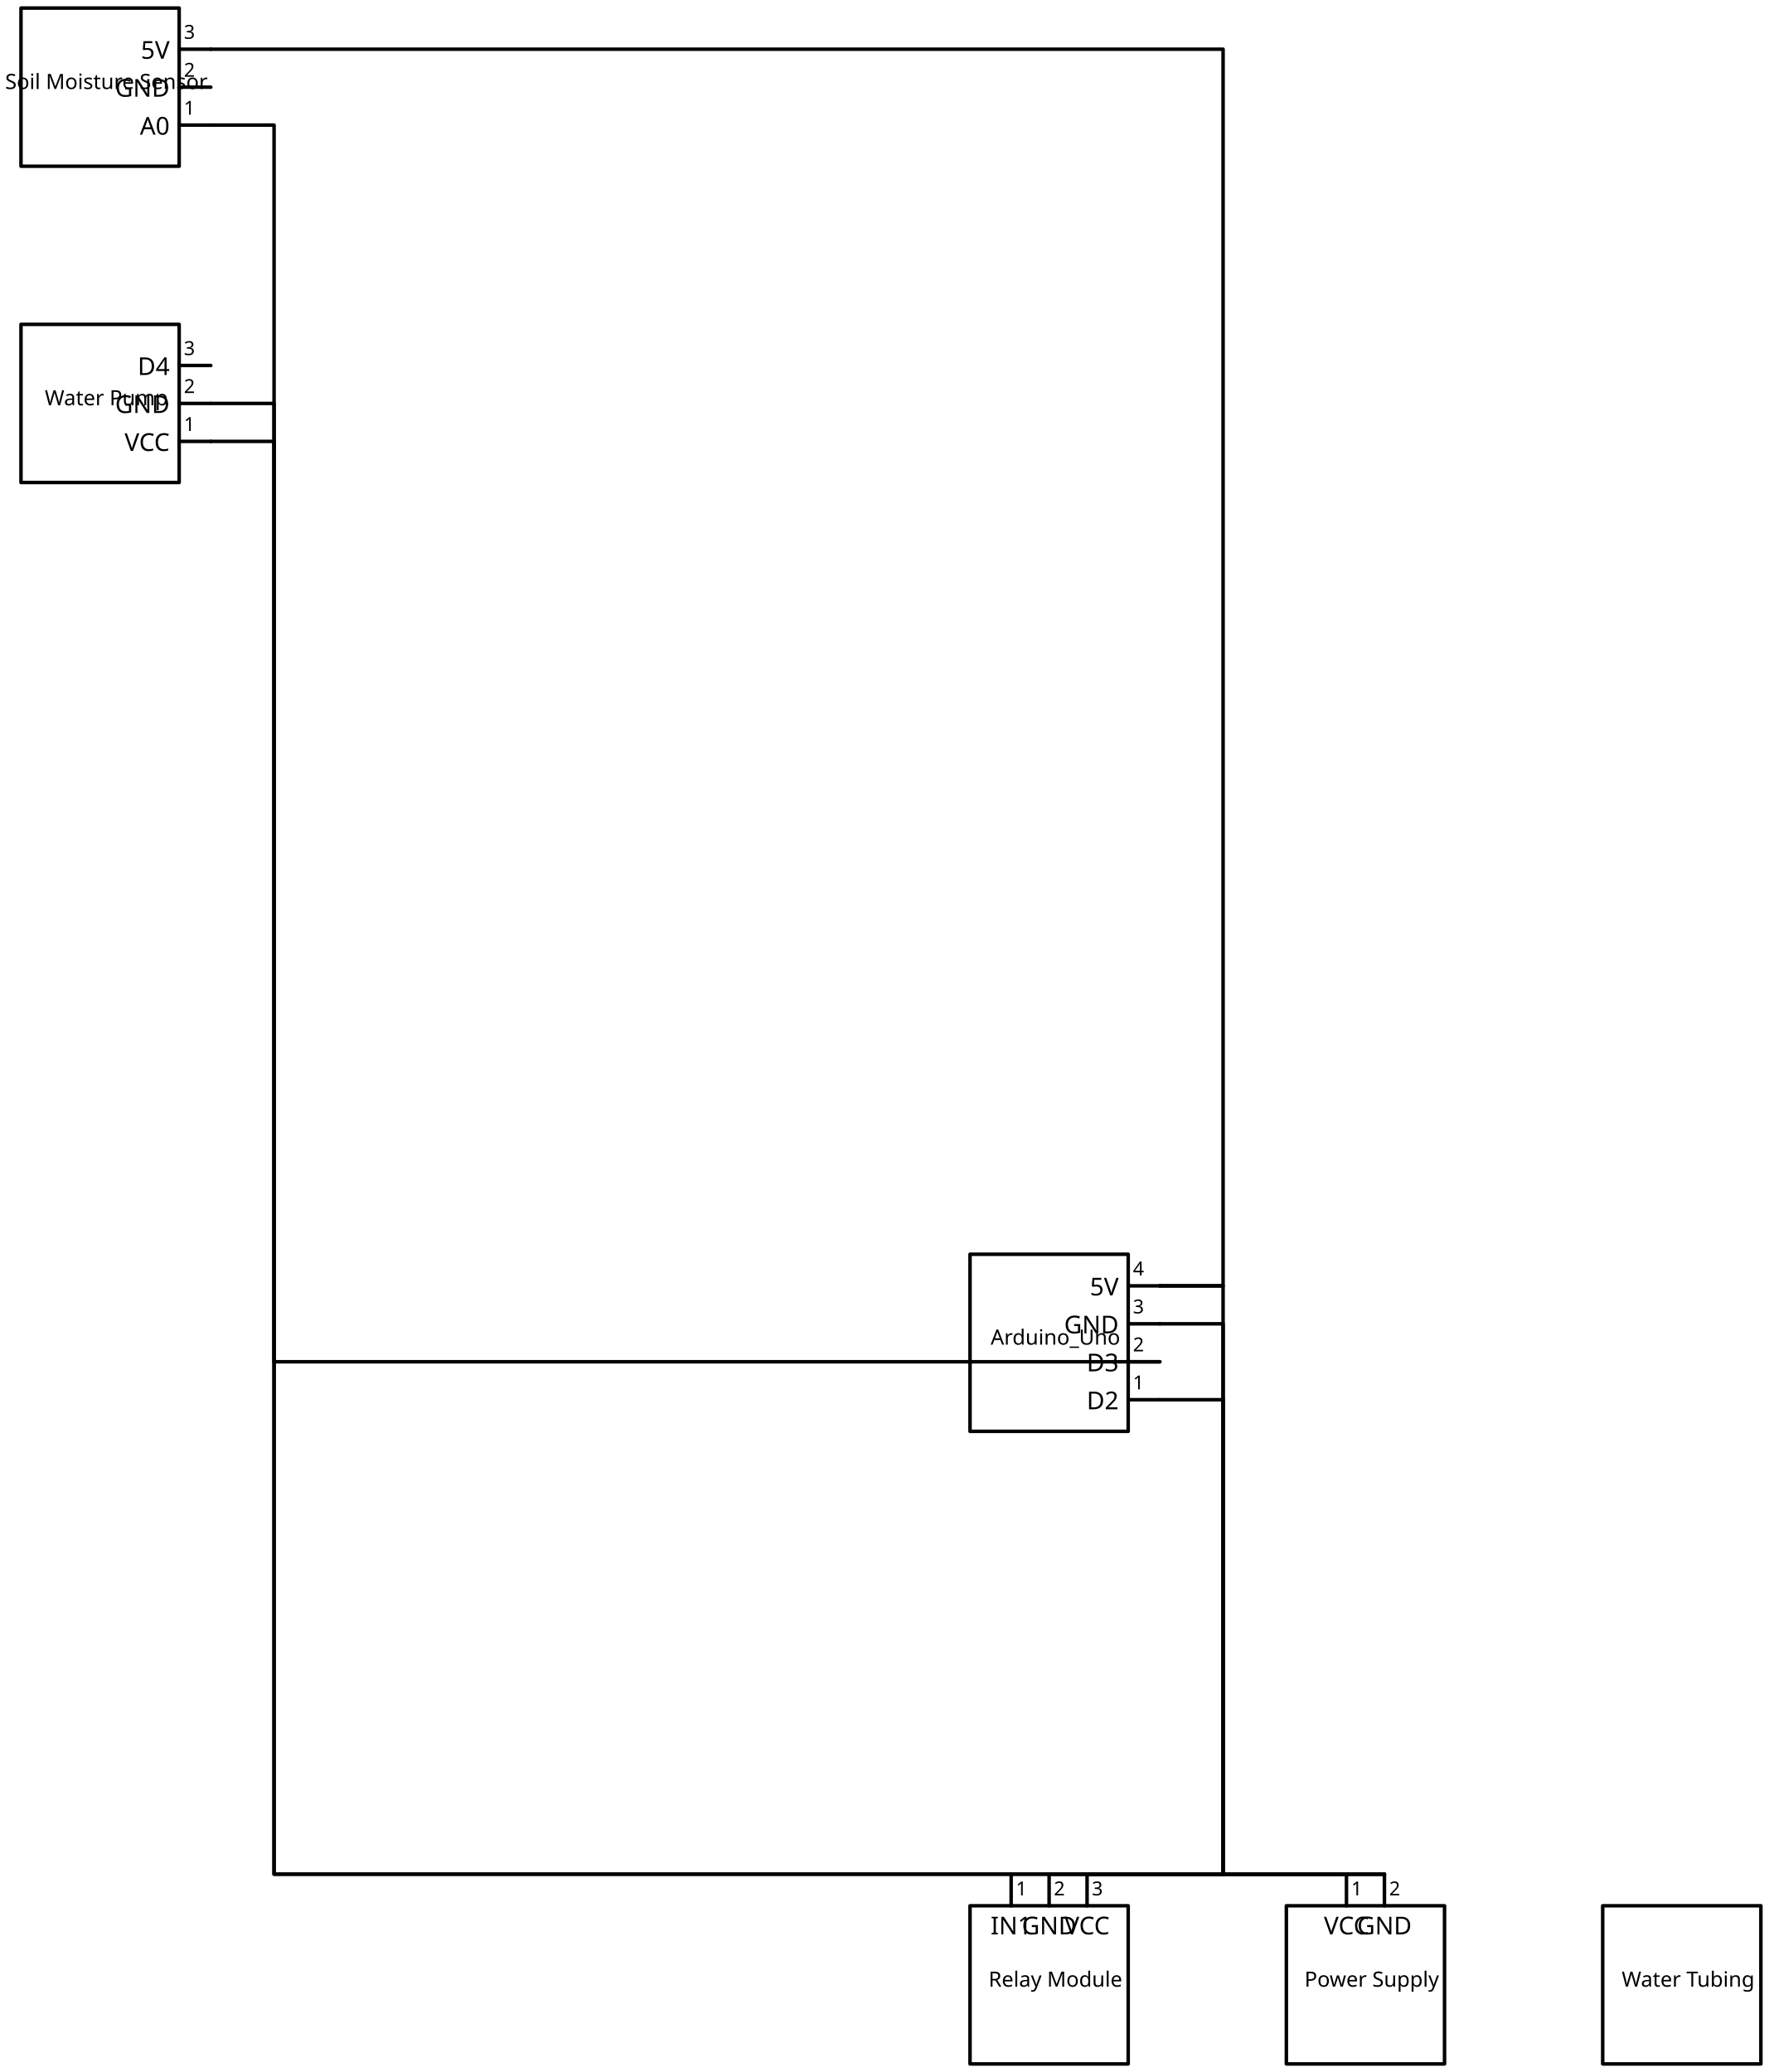
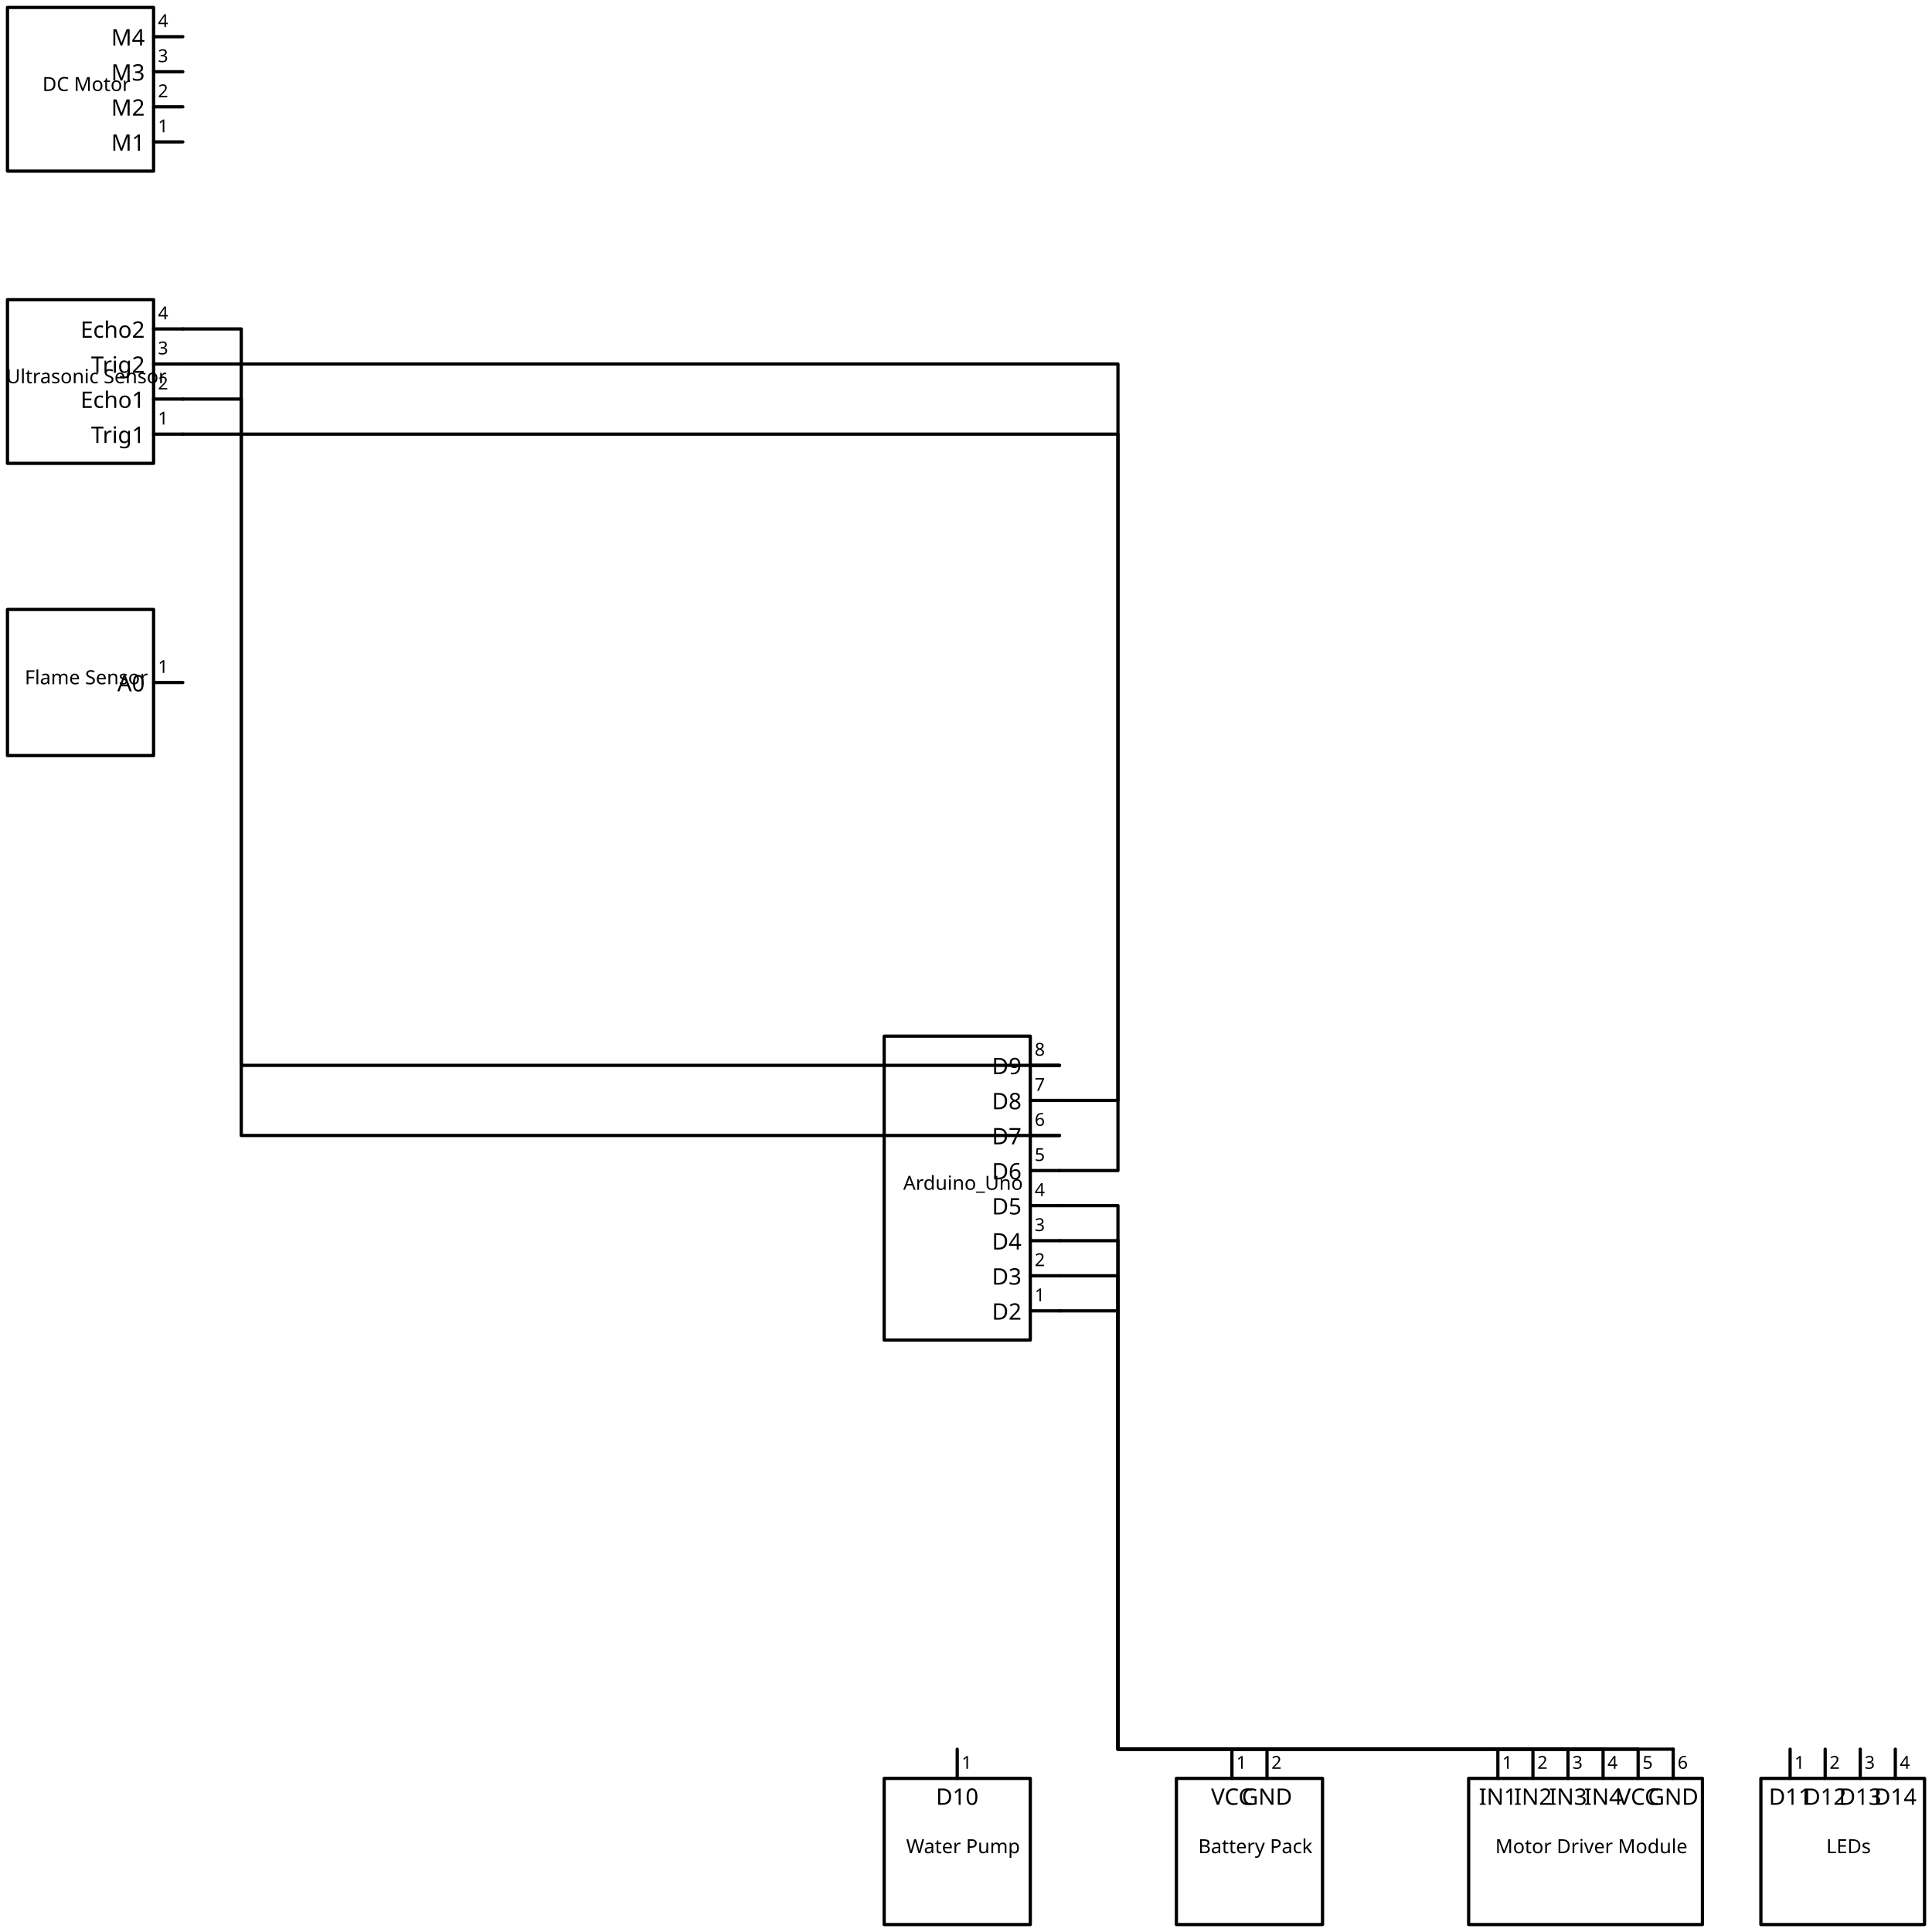
- <svg xmlns="http://www.w3.org/2000/svg" xml:lang="en" height="1179.2pt" width="1006.544pt" viewBox="-731.944 -814.6 1006.544 1179.2">
-   <path d="M -180.0,-0.0 L -90.0,-0.0 L -90.0,-100.8 L -180.0,-100.8 L -180.0,-0.0" style="stroke:black;fill:none;stroke-width:2.0;stroke-dasharray:-;stroke-linecap:round;stroke-linejoin:round;" />
+ <svg xmlns="http://www.w3.org/2000/svg" xml:lang="en" height="1190.0pt" width="1190.0pt" viewBox="-724.6 -825.4 1190.0 1190.0">
+   <path d="M -180.0,-0.0 L -90.0,-0.0 L -90.0,-187.2 L -180.0,-187.2 L -180.0,-0.0" style="stroke:black;fill:none;stroke-width:2.0;stroke-dasharray:-;stroke-linecap:round;stroke-linejoin:round;" />
  <path d="M -90.0,-18.0 L -72.0,-18.0" style="stroke:black;fill:none;stroke-width:2.0;stroke-dasharray:-;stroke-linecap:round;stroke-linejoin:round;" />
  <path d="M -90.0,-39.6 L -72.0,-39.6" style="stroke:black;fill:none;stroke-width:2.0;stroke-dasharray:-;stroke-linecap:round;stroke-linejoin:round;" />
  <path d="M -90.0,-61.2 L -72.0,-61.2" style="stroke:black;fill:none;stroke-width:2.0;stroke-dasharray:-;stroke-linecap:round;stroke-linejoin:round;" />
  <path d="M -90.0,-82.8 L -72.0,-82.8" style="stroke:black;fill:none;stroke-width:2.0;stroke-dasharray:-;stroke-linecap:round;stroke-linejoin:round;" />
-   <path d="M -720.0,-720.0 L -630.0,-720.0 L -630.0,-810.0 L -720.0,-810.0 L -720.0,-720.0" style="stroke:black;fill:none;stroke-width:2.0;stroke-dasharray:-;stroke-linecap:round;stroke-linejoin:round;" />
-   <path d="M -630.0,-743.4 L -612.0,-743.4" style="stroke:black;fill:none;stroke-width:2.0;stroke-dasharray:-;stroke-linecap:round;stroke-linejoin:round;" />
-   <path d="M -630.0,-765.0 L -612.0,-765.0" style="stroke:black;fill:none;stroke-width:2.0;stroke-dasharray:-;stroke-linecap:round;stroke-linejoin:round;" />
-   <path d="M -630.0,-786.6 L -612.0,-786.6" style="stroke:black;fill:none;stroke-width:2.0;stroke-dasharray:-;stroke-linecap:round;stroke-linejoin:round;" />
-   <path d="M -720.0,-540.0 L -630.0,-540.0 L -630.0,-630.0 L -720.0,-630.0 L -720.0,-540.0" style="stroke:black;fill:none;stroke-width:2.0;stroke-dasharray:-;stroke-linecap:round;stroke-linejoin:round;" />
-   <path d="M -630.0,-563.4 L -612.0,-563.4" style="stroke:black;fill:none;stroke-width:2.0;stroke-dasharray:-;stroke-linecap:round;stroke-linejoin:round;" />
-   <path d="M -630.0,-585.0 L -612.0,-585.0" style="stroke:black;fill:none;stroke-width:2.0;stroke-dasharray:-;stroke-linecap:round;stroke-linejoin:round;" />
-   <path d="M -630.0,-606.6 L -612.0,-606.6" style="stroke:black;fill:none;stroke-width:2.0;stroke-dasharray:-;stroke-linecap:round;stroke-linejoin:round;" />
+   <path d="M -90.0,-104.4 L -72.0,-104.4" style="stroke:black;fill:none;stroke-width:2.0;stroke-dasharray:-;stroke-linecap:round;stroke-linejoin:round;" />
+   <path d="M -90.0,-126.0 L -72.0,-126.0" style="stroke:black;fill:none;stroke-width:2.0;stroke-dasharray:-;stroke-linecap:round;stroke-linejoin:round;" />
+   <path d="M -90.0,-147.6 L -72.0,-147.6" style="stroke:black;fill:none;stroke-width:2.0;stroke-dasharray:-;stroke-linecap:round;stroke-linejoin:round;" />
+   <path d="M -90.0,-169.2 L -72.0,-169.2" style="stroke:black;fill:none;stroke-width:2.0;stroke-dasharray:-;stroke-linecap:round;stroke-linejoin:round;" />
+   <path d="M -720.0,-720.0 L -630.0,-720.0 L -630.0,-820.8 L -720.0,-820.8 L -720.0,-720.0" style="stroke:black;fill:none;stroke-width:2.0;stroke-dasharray:-;stroke-linecap:round;stroke-linejoin:round;" />
+   <path d="M -630.0,-738.0 L -612.0,-738.0" style="stroke:black;fill:none;stroke-width:2.0;stroke-dasharray:-;stroke-linecap:round;stroke-linejoin:round;" />
+   <path d="M -630.0,-759.6 L -612.0,-759.6" style="stroke:black;fill:none;stroke-width:2.0;stroke-dasharray:-;stroke-linecap:round;stroke-linejoin:round;" />
+   <path d="M -630.0,-781.2 L -612.0,-781.2" style="stroke:black;fill:none;stroke-width:2.0;stroke-dasharray:-;stroke-linecap:round;stroke-linejoin:round;" />
+   <path d="M -630.0,-802.8 L -612.0,-802.8" style="stroke:black;fill:none;stroke-width:2.0;stroke-dasharray:-;stroke-linecap:round;stroke-linejoin:round;" />
+   <path d="M -720.0,-540.0 L -630.0,-540.0 L -630.0,-640.8 L -720.0,-640.8 L -720.0,-540.0" style="stroke:black;fill:none;stroke-width:2.0;stroke-dasharray:-;stroke-linecap:round;stroke-linejoin:round;" />
+   <path d="M -630.0,-558.0 L -612.0,-558.0" style="stroke:black;fill:none;stroke-width:2.0;stroke-dasharray:-;stroke-linecap:round;stroke-linejoin:round;" />
+   <path d="M -630.0,-579.6 L -612.0,-579.6" style="stroke:black;fill:none;stroke-width:2.0;stroke-dasharray:-;stroke-linecap:round;stroke-linejoin:round;" />
+   <path d="M -630.0,-601.2 L -612.0,-601.2" style="stroke:black;fill:none;stroke-width:2.0;stroke-dasharray:-;stroke-linecap:round;stroke-linejoin:round;" />
+   <path d="M -630.0,-622.8 L -612.0,-622.8" style="stroke:black;fill:none;stroke-width:2.0;stroke-dasharray:-;stroke-linecap:round;stroke-linejoin:round;" />
+   <path d="M -720.0,-360.0 L -630.0,-360.0 L -630.0,-450.0 L -720.0,-450.0 L -720.0,-360.0" style="stroke:black;fill:none;stroke-width:2.0;stroke-dasharray:-;stroke-linecap:round;stroke-linejoin:round;" />
+   <path d="M -630.0,-405.0 L -612.0,-405.0" style="stroke:black;fill:none;stroke-width:2.0;stroke-dasharray:-;stroke-linecap:round;stroke-linejoin:round;" />
  <path d="M -180.0,360.0 L -90.0,360.0 L -90.0,270.0 L -180.0,270.0 L -180.0,360.0" style="stroke:black;fill:none;stroke-width:2.0;stroke-dasharray:-;stroke-linecap:round;stroke-linejoin:round;" />
-   <path d="M -156.6,270.0 L -156.6,252.0" style="stroke:black;fill:none;stroke-width:2.0;stroke-dasharray:-;stroke-linecap:round;stroke-linejoin:round;" />
  <path d="M -135.0,270.0 L -135.0,252.0" style="stroke:black;fill:none;stroke-width:2.0;stroke-dasharray:-;stroke-linecap:round;stroke-linejoin:round;" />
-   <path d="M -113.4,270.0 L -113.4,252.0" style="stroke:black;fill:none;stroke-width:2.0;stroke-dasharray:-;stroke-linecap:round;stroke-linejoin:round;" />
  <path d="M 0.0,360.0 L 90.0,360.0 L 90.0,270.0 L 0.0,270.0 L 0.0,360.0" style="stroke:black;fill:none;stroke-width:2.0;stroke-dasharray:-;stroke-linecap:round;stroke-linejoin:round;" />
  <path d="M 34.2,270.0 L 34.2,252.0" style="stroke:black;fill:none;stroke-width:2.0;stroke-dasharray:-;stroke-linecap:round;stroke-linejoin:round;" />
  <path d="M 55.8,270.0 L 55.8,252.0" style="stroke:black;fill:none;stroke-width:2.0;stroke-dasharray:-;stroke-linecap:round;stroke-linejoin:round;" />
-   <path d="M 180.0,360.0 L 270.0,360.0 L 270.0,270.0 L 180.0,270.0 L 180.0,360.0" style="stroke:black;fill:none;stroke-width:2.0;stroke-dasharray:-;stroke-linecap:round;stroke-linejoin:round;" />
-   <path d="M -72.0,-18.0 L -36.0,-18.0 L -36.0,252.0 L -156.6,252.0" style="stroke:black;fill:none;stroke-width:2.0;stroke-dasharray:-;stroke-linecap:round;stroke-linejoin:round;" />
-   <path d="M -612.0,-743.4 L -576.0,-743.4 L -576.0,-39.6 L -72.0,-39.6" style="stroke:black;fill:none;stroke-width:2.0;stroke-dasharray:-;stroke-linecap:round;stroke-linejoin:round;" />
-   <path d="M -135.0,252.0 L -99.0,252.0 L -99.0,252.0 L 55.8,252.0" style="stroke:black;fill:none;stroke-width:2.0;stroke-dasharray:-;stroke-linecap:round;stroke-linejoin:round;" />
-   <path d="M -113.4,252.0 L -77.4,252.0 L -77.4,252.0 L 34.2,252.0" style="stroke:black;fill:none;stroke-width:2.0;stroke-dasharray:-;stroke-linecap:round;stroke-linejoin:round;" />
-   <path d="M -612.0,-585.0 L -576.0,-585.0 L -576.0,252.0 L 55.8,252.0" style="stroke:black;fill:none;stroke-width:2.0;stroke-dasharray:-;stroke-linecap:round;stroke-linejoin:round;" />
-   <path d="M -612.0,-563.4 L -576.0,-563.4 L -576.0,252 L -156.6,252" style="stroke:black;fill:none;stroke-width:2.0;stroke-dasharray:-;stroke-linecap:round;stroke-linejoin:round;" />
-   <path d="M -72.0,-61.2 L -36.0,-61.2 L -36.0,252 L 55.8,252" style="stroke:black;fill:none;stroke-width:2.0;stroke-dasharray:-;stroke-linecap:round;stroke-linejoin:round;" />
-   <path d="M -72.0,-82.8 L -36.0,-82.8 L -36.0,-786.6 L -612.0,-786.6" style="stroke:black;fill:none;stroke-width:2.0;stroke-dasharray:-;stroke-linecap:round;stroke-linejoin:round;" />
-   <path d="M -72.0,-82.8 L -36.0,-82.8 L -36.0,252 L -113.4,252" style="stroke:black;fill:none;stroke-width:2.0;stroke-dasharray:-;stroke-linecap:round;stroke-linejoin:round;" />
+   <path d="M 180.0,360.0 L 324.0,360.0 L 324.0,270.0 L 180.0,270.0 L 180.0,360.0" style="stroke:black;fill:none;stroke-width:2.0;stroke-dasharray:-;stroke-linecap:round;stroke-linejoin:round;" />
+   <path d="M 198.0,270.0 L 198.0,252.0" style="stroke:black;fill:none;stroke-width:2.0;stroke-dasharray:-;stroke-linecap:round;stroke-linejoin:round;" />
+   <path d="M 219.6,270.0 L 219.6,252.0" style="stroke:black;fill:none;stroke-width:2.0;stroke-dasharray:-;stroke-linecap:round;stroke-linejoin:round;" />
+   <path d="M 241.2,270.0 L 241.2,252.0" style="stroke:black;fill:none;stroke-width:2.0;stroke-dasharray:-;stroke-linecap:round;stroke-linejoin:round;" />
+   <path d="M 262.8,270.0 L 262.8,252.0" style="stroke:black;fill:none;stroke-width:2.0;stroke-dasharray:-;stroke-linecap:round;stroke-linejoin:round;" />
+   <path d="M 284.4,270.0 L 284.4,252.0" style="stroke:black;fill:none;stroke-width:2.0;stroke-dasharray:-;stroke-linecap:round;stroke-linejoin:round;" />
+   <path d="M 306.0,270.0 L 306.0,252.0" style="stroke:black;fill:none;stroke-width:2.0;stroke-dasharray:-;stroke-linecap:round;stroke-linejoin:round;" />
+   <path d="M 360.0,360.0 L 460.8,360.0 L 460.8,270.0 L 360.0,270.0 L 360.0,360.0" style="stroke:black;fill:none;stroke-width:2.0;stroke-dasharray:-;stroke-linecap:round;stroke-linejoin:round;" />
+   <path d="M 378.0,270.0 L 378.0,252.0" style="stroke:black;fill:none;stroke-width:2.0;stroke-dasharray:-;stroke-linecap:round;stroke-linejoin:round;" />
+   <path d="M 399.6,270.0 L 399.6,252.0" style="stroke:black;fill:none;stroke-width:2.0;stroke-dasharray:-;stroke-linecap:round;stroke-linejoin:round;" />
+   <path d="M 421.2,270.0 L 421.2,252.0" style="stroke:black;fill:none;stroke-width:2.0;stroke-dasharray:-;stroke-linecap:round;stroke-linejoin:round;" />
+   <path d="M 442.8,270.0 L 442.8,252.0" style="stroke:black;fill:none;stroke-width:2.0;stroke-dasharray:-;stroke-linecap:round;stroke-linejoin:round;" />
+   <path d="M -72.0,-18.0 L -36.0,-18.0 L -36.0,252.0 L 198.0,252.0" style="stroke:black;fill:none;stroke-width:2.0;stroke-dasharray:-;stroke-linecap:round;stroke-linejoin:round;" />
+   <path d="M -72.0,-39.6 L -36.0,-39.6 L -36.0,252.0 L 219.6,252.0" style="stroke:black;fill:none;stroke-width:2.0;stroke-dasharray:-;stroke-linecap:round;stroke-linejoin:round;" />
+   <path d="M -72.0,-61.2 L -36.0,-61.2 L -36.0,252 L 241.2,252" style="stroke:black;fill:none;stroke-width:2.0;stroke-dasharray:-;stroke-linecap:round;stroke-linejoin:round;" />
+   <path d="M -72.0,-82.8 L -36.0,-82.8 L -36.0,252 L 262.8,252" style="stroke:black;fill:none;stroke-width:2.0;stroke-dasharray:-;stroke-linecap:round;stroke-linejoin:round;" />
+   <path d="M -72.0,-104.4 L -36.0,-104.4 L -36.0,-558.0 L -612.0,-558.0" style="stroke:black;fill:none;stroke-width:2.0;stroke-dasharray:-;stroke-linecap:round;stroke-linejoin:round;" />
+   <path d="M -612.0,-579.6 L -576.0,-579.6 L -576.0,-126.0 L -72.0,-126.0" style="stroke:black;fill:none;stroke-width:2.0;stroke-dasharray:-;stroke-linecap:round;stroke-linejoin:round;" />
+   <path d="M -72.0,-147.6 L -36.0,-147.6 L -36.0,-601.2 L -612.0,-601.2" style="stroke:black;fill:none;stroke-width:2.0;stroke-dasharray:-;stroke-linecap:round;stroke-linejoin:round;" />
+   <path d="M -612.0,-622.8 L -576.0,-622.8 L -576.0,-169.2 L -72.0,-169.2" style="stroke:black;fill:none;stroke-width:2.0;stroke-dasharray:-;stroke-linecap:round;stroke-linejoin:round;" />
+   <path d="M 34.2,252.0 L 70.2,252.0 L 70.2,252.0 L 284.4,252.0" style="stroke:black;fill:none;stroke-width:2.0;stroke-dasharray:-;stroke-linecap:round;stroke-linejoin:round;" />
+   <path d="M 55.8,252.0 L 91.8,252.0 L 91.8,252.0 L 306.0,252.0" style="stroke:black;fill:none;stroke-width:2.0;stroke-dasharray:-;stroke-linecap:round;stroke-linejoin:round;" />
  <text x="-87.3" y="-31.7" dominant-baseline="ideographic" fill="black" font-size="11" font-family="sans" text-anchor="start">
    <tspan x="-87.3" dy="11">1</tspan>
  </text>
  <text x="-95.4" y="-32.0" dominant-baseline="central" fill="black" font-size="14" font-family="sans" text-anchor="end">
    <tspan x="-95.4" dy="14">D2</tspan>
  </text>
  <text x="-87.3" y="-53.3" dominant-baseline="ideographic" fill="black" font-size="11" font-family="sans" text-anchor="start">
    <tspan x="-87.3" dy="11">2</tspan>
  </text>
  <text x="-95.4" y="-53.6" dominant-baseline="central" fill="black" font-size="14" font-family="sans" text-anchor="end">
    <tspan x="-95.4" dy="14">D3</tspan>
  </text>
  <text x="-87.3" y="-74.9" dominant-baseline="ideographic" fill="black" font-size="11" font-family="sans" text-anchor="start">
    <tspan x="-87.3" dy="11">3</tspan>
  </text>
  <text x="-95.4" y="-75.2" dominant-baseline="central" fill="black" font-size="14" font-family="sans" text-anchor="end">
-     <tspan x="-95.4" dy="14">GND</tspan>
+     <tspan x="-95.4" dy="14">D4</tspan>
  </text>
  <text x="-87.3" y="-96.5" dominant-baseline="ideographic" fill="black" font-size="11" font-family="sans" text-anchor="start">
    <tspan x="-87.3" dy="11">4</tspan>
  </text>
  <text x="-95.4" y="-96.8" dominant-baseline="central" fill="black" font-size="14" font-family="sans" text-anchor="end">
-     <tspan x="-95.4" dy="14">5V</tspan>
-   </text>
-   <text x="-131.4" y="-66.0" dominant-baseline="central" fill="black" font-size="12" font-family="sans" text-anchor="middle">
+     <tspan x="-95.4" dy="14">D5</tspan>
+   </text>
+   <text x="-87.3" y="-118.1" dominant-baseline="ideographic" fill="black" font-size="11" font-family="sans" text-anchor="start">
+     <tspan x="-87.3" dy="11">5</tspan>
+   </text>
+   <text x="-95.4" y="-118.4" dominant-baseline="central" fill="black" font-size="14" font-family="sans" text-anchor="end">
+     <tspan x="-95.4" dy="14">D6</tspan>
+   </text>
+   <text x="-87.3" y="-139.7" dominant-baseline="ideographic" fill="black" font-size="11" font-family="sans" text-anchor="start">
+     <tspan x="-87.3" dy="11">6</tspan>
+   </text>
+   <text x="-95.4" y="-140.0" dominant-baseline="central" fill="black" font-size="14" font-family="sans" text-anchor="end">
+     <tspan x="-95.4" dy="14">D7</tspan>
+   </text>
+   <text x="-87.3" y="-161.3" dominant-baseline="ideographic" fill="black" font-size="11" font-family="sans" text-anchor="start">
+     <tspan x="-87.3" dy="11">7</tspan>
+   </text>
+   <text x="-95.4" y="-161.6" dominant-baseline="central" fill="black" font-size="14" font-family="sans" text-anchor="end">
+     <tspan x="-95.4" dy="14">D8</tspan>
+   </text>
+   <text x="-87.3" y="-182.9" dominant-baseline="ideographic" fill="black" font-size="11" font-family="sans" text-anchor="start">
+     <tspan x="-87.3" dy="11">8</tspan>
+   </text>
+   <text x="-95.4" y="-183.2" dominant-baseline="central" fill="black" font-size="14" font-family="sans" text-anchor="end">
+     <tspan x="-95.4" dy="14">D9</tspan>
+   </text>
+   <text x="-131.4" y="-109.2" dominant-baseline="central" fill="black" font-size="12" font-family="sans" text-anchor="middle">
    <tspan x="-131.4" dy="12">Arduino_Uno</tspan>
  </text>
-   <text x="-627.3" y="-757.1" dominant-baseline="ideographic" fill="black" font-size="11" font-family="sans" text-anchor="start">
+   <text x="-627.3" y="-751.7" dominant-baseline="ideographic" fill="black" font-size="11" font-family="sans" text-anchor="start">
    <tspan x="-627.3" dy="11">1</tspan>
  </text>
-   <text x="-635.4" y="-757.4" dominant-baseline="central" fill="black" font-size="14" font-family="sans" text-anchor="end">
+   <text x="-635.4" y="-752.0" dominant-baseline="central" fill="black" font-size="14" font-family="sans" text-anchor="end">
+     <tspan x="-635.4" dy="14">M1</tspan>
+   </text>
+   <text x="-627.3" y="-773.3" dominant-baseline="ideographic" fill="black" font-size="11" font-family="sans" text-anchor="start">
+     <tspan x="-627.3" dy="11">2</tspan>
+   </text>
+   <text x="-635.4" y="-773.6" dominant-baseline="central" fill="black" font-size="14" font-family="sans" text-anchor="end">
+     <tspan x="-635.4" dy="14">M2</tspan>
+   </text>
+   <text x="-627.3" y="-794.9" dominant-baseline="ideographic" fill="black" font-size="11" font-family="sans" text-anchor="start">
+     <tspan x="-627.3" dy="11">3</tspan>
+   </text>
+   <text x="-635.4" y="-795.2" dominant-baseline="central" fill="black" font-size="14" font-family="sans" text-anchor="end">
+     <tspan x="-635.4" dy="14">M3</tspan>
+   </text>
+   <text x="-627.3" y="-816.5" dominant-baseline="ideographic" fill="black" font-size="11" font-family="sans" text-anchor="start">
+     <tspan x="-627.3" dy="11">4</tspan>
+   </text>
+   <text x="-635.4" y="-816.8" dominant-baseline="central" fill="black" font-size="14" font-family="sans" text-anchor="end">
+     <tspan x="-635.4" dy="14">M4</tspan>
+   </text>
+   <text x="-671.4" y="-786.0" dominant-baseline="central" fill="black" font-size="12" font-family="sans" text-anchor="middle">
+     <tspan x="-671.4" dy="12">DC Motor</tspan>
+   </text>
+   <text x="-627.3" y="-571.7" dominant-baseline="ideographic" fill="black" font-size="11" font-family="sans" text-anchor="start">
+     <tspan x="-627.3" dy="11">1</tspan>
+   </text>
+   <text x="-635.4" y="-572.0" dominant-baseline="central" fill="black" font-size="14" font-family="sans" text-anchor="end">
+     <tspan x="-635.4" dy="14">Trig1</tspan>
+   </text>
+   <text x="-627.3" y="-593.3" dominant-baseline="ideographic" fill="black" font-size="11" font-family="sans" text-anchor="start">
+     <tspan x="-627.3" dy="11">2</tspan>
+   </text>
+   <text x="-635.4" y="-593.6" dominant-baseline="central" fill="black" font-size="14" font-family="sans" text-anchor="end">
+     <tspan x="-635.4" dy="14">Echo1</tspan>
+   </text>
+   <text x="-627.3" y="-614.9" dominant-baseline="ideographic" fill="black" font-size="11" font-family="sans" text-anchor="start">
+     <tspan x="-627.3" dy="11">3</tspan>
+   </text>
+   <text x="-635.4" y="-615.2" dominant-baseline="central" fill="black" font-size="14" font-family="sans" text-anchor="end">
+     <tspan x="-635.4" dy="14">Trig2</tspan>
+   </text>
+   <text x="-627.3" y="-636.5" dominant-baseline="ideographic" fill="black" font-size="11" font-family="sans" text-anchor="start">
+     <tspan x="-627.3" dy="11">4</tspan>
+   </text>
+   <text x="-635.4" y="-636.8" dominant-baseline="central" fill="black" font-size="14" font-family="sans" text-anchor="end">
+     <tspan x="-635.4" dy="14">Echo2</tspan>
+   </text>
+   <text x="-671.4" y="-606.0" dominant-baseline="central" fill="black" font-size="12" font-family="sans" text-anchor="middle">
+     <tspan x="-671.4" dy="12">Ultrasonic Sensor</tspan>
+   </text>
+   <text x="-627.3" y="-418.7" dominant-baseline="ideographic" fill="black" font-size="11" font-family="sans" text-anchor="start">
+     <tspan x="-627.3" dy="11">1</tspan>
+   </text>
+   <text x="-635.4" y="-419.0" dominant-baseline="central" fill="black" font-size="14" font-family="sans" text-anchor="end">
    <tspan x="-635.4" dy="14">A0</tspan>
  </text>
-   <text x="-627.3" y="-778.7" dominant-baseline="ideographic" fill="black" font-size="11" font-family="sans" text-anchor="start">
-     <tspan x="-627.3" dy="11">2</tspan>
-   </text>
-   <text x="-635.4" y="-779.0" dominant-baseline="central" fill="black" font-size="14" font-family="sans" text-anchor="end">
-     <tspan x="-635.4" dy="14">GND</tspan>
-   </text>
-   <text x="-627.3" y="-800.3" dominant-baseline="ideographic" fill="black" font-size="11" font-family="sans" text-anchor="start">
-     <tspan x="-627.3" dy="11">3</tspan>
-   </text>
-   <text x="-635.4" y="-800.6" dominant-baseline="central" fill="black" font-size="14" font-family="sans" text-anchor="end">
-     <tspan x="-635.4" dy="14">5V</tspan>
-   </text>
-   <text x="-671.4" y="-780.6" dominant-baseline="central" fill="black" font-size="12" font-family="sans" text-anchor="middle">
-     <tspan x="-671.4" dy="12">Soil Moisture Sensor</tspan>
-   </text>
-   <text x="-627.3" y="-577.1" dominant-baseline="ideographic" fill="black" font-size="11" font-family="sans" text-anchor="start">
-     <tspan x="-627.3" dy="11">1</tspan>
-   </text>
-   <text x="-635.4" y="-577.4" dominant-baseline="central" fill="black" font-size="14" font-family="sans" text-anchor="end">
-     <tspan x="-635.4" dy="14">VCC</tspan>
-   </text>
-   <text x="-627.3" y="-598.7" dominant-baseline="ideographic" fill="black" font-size="11" font-family="sans" text-anchor="start">
-     <tspan x="-627.3" dy="11">2</tspan>
-   </text>
-   <text x="-635.4" y="-599.0" dominant-baseline="central" fill="black" font-size="14" font-family="sans" text-anchor="end">
-     <tspan x="-635.4" dy="14">GND</tspan>
-   </text>
-   <text x="-627.3" y="-620.3" dominant-baseline="ideographic" fill="black" font-size="11" font-family="sans" text-anchor="start">
-     <tspan x="-627.3" dy="11">3</tspan>
-   </text>
-   <text x="-635.4" y="-620.6" dominant-baseline="central" fill="black" font-size="14" font-family="sans" text-anchor="end">
-     <tspan x="-635.4" dy="14">D4</tspan>
-   </text>
-   <text x="-671.4" y="-600.6" dominant-baseline="central" fill="black" font-size="12" font-family="sans" text-anchor="middle">
-     <tspan x="-671.4" dy="12">Water Pump</tspan>
-   </text>
-   <text x="-153.9" y="256.3" dominant-baseline="ideographic" fill="black" font-size="11" font-family="sans" text-anchor="start">
-     <tspan x="-153.9" dy="11">1</tspan>
-   </text>
-   <text x="-156.6" y="261.4" dominant-baseline="hanging" fill="black" font-size="14" font-family="sans" text-anchor="middle">
-     <tspan x="-156.6" dy="14">IN1</tspan>
+   <text x="-671.4" y="-420.6" dominant-baseline="central" fill="black" font-size="12" font-family="sans" text-anchor="middle">
+     <tspan x="-671.4" dy="12">Flame Sensor</tspan>
  </text>
  <text x="-132.3" y="256.3" dominant-baseline="ideographic" fill="black" font-size="11" font-family="sans" text-anchor="start">
-     <tspan x="-132.3" dy="11">2</tspan>
+     <tspan x="-132.3" dy="11">1</tspan>
  </text>
  <text x="-135.0" y="261.4" dominant-baseline="hanging" fill="black" font-size="14" font-family="sans" text-anchor="middle">
-     <tspan x="-135.0" dy="14">GND</tspan>
-   </text>
-   <text x="-110.7" y="256.3" dominant-baseline="ideographic" fill="black" font-size="11" font-family="sans" text-anchor="start">
-     <tspan x="-110.7" dy="11">3</tspan>
-   </text>
-   <text x="-113.4" y="261.4" dominant-baseline="hanging" fill="black" font-size="14" font-family="sans" text-anchor="middle">
-     <tspan x="-113.4" dy="14">VCC</tspan>
+     <tspan x="-135.0" dy="14">D10</tspan>
  </text>
  <text x="-131.4" y="299.4" dominant-baseline="central" fill="black" font-size="12" font-family="sans" text-anchor="middle">
-     <tspan x="-131.4" dy="12">Relay Module</tspan>
+     <tspan x="-131.4" dy="12">Water Pump</tspan>
  </text>
  <text x="36.9" y="256.3" dominant-baseline="ideographic" fill="black" font-size="11" font-family="sans" text-anchor="start">
    <tspan x="36.9" dy="11">1</tspan>
  </text>
  <text x="34.2" y="261.4" dominant-baseline="hanging" fill="black" font-size="14" font-family="sans" text-anchor="middle">
    <tspan x="34.2" dy="14">VCC</tspan>
  </text>
  <text x="58.5" y="256.3" dominant-baseline="ideographic" fill="black" font-size="11" font-family="sans" text-anchor="start">
    <tspan x="58.5" dy="11">2</tspan>
  </text>
  <text x="55.8" y="261.4" dominant-baseline="hanging" fill="black" font-size="14" font-family="sans" text-anchor="middle">
    <tspan x="55.8" dy="14">GND</tspan>
  </text>
  <text x="48.6" y="299.4" dominant-baseline="central" fill="black" font-size="12" font-family="sans" text-anchor="middle">
-     <tspan x="48.6" dy="12">Power Supply</tspan>
-   </text>
-   <text x="228.6" y="299.4" dominant-baseline="central" fill="black" font-size="12" font-family="sans" text-anchor="middle">
-     <tspan x="228.6" dy="12">Water Tubing</tspan>
+     <tspan x="48.6" dy="12">Battery Pack</tspan>
+   </text>
+   <text x="200.7" y="256.3" dominant-baseline="ideographic" fill="black" font-size="11" font-family="sans" text-anchor="start">
+     <tspan x="200.7" dy="11">1</tspan>
+   </text>
+   <text x="198.0" y="261.4" dominant-baseline="hanging" fill="black" font-size="14" font-family="sans" text-anchor="middle">
+     <tspan x="198.0" dy="14">IN1</tspan>
+   </text>
+   <text x="222.3" y="256.3" dominant-baseline="ideographic" fill="black" font-size="11" font-family="sans" text-anchor="start">
+     <tspan x="222.3" dy="11">2</tspan>
+   </text>
+   <text x="219.6" y="261.4" dominant-baseline="hanging" fill="black" font-size="14" font-family="sans" text-anchor="middle">
+     <tspan x="219.6" dy="14">IN2</tspan>
+   </text>
+   <text x="243.9" y="256.3" dominant-baseline="ideographic" fill="black" font-size="11" font-family="sans" text-anchor="start">
+     <tspan x="243.9" dy="11">3</tspan>
+   </text>
+   <text x="241.2" y="261.4" dominant-baseline="hanging" fill="black" font-size="14" font-family="sans" text-anchor="middle">
+     <tspan x="241.2" dy="14">IN3</tspan>
+   </text>
+   <text x="265.5" y="256.3" dominant-baseline="ideographic" fill="black" font-size="11" font-family="sans" text-anchor="start">
+     <tspan x="265.5" dy="11">4</tspan>
+   </text>
+   <text x="262.8" y="261.4" dominant-baseline="hanging" fill="black" font-size="14" font-family="sans" text-anchor="middle">
+     <tspan x="262.8" dy="14">IN4</tspan>
+   </text>
+   <text x="287.1" y="256.3" dominant-baseline="ideographic" fill="black" font-size="11" font-family="sans" text-anchor="start">
+     <tspan x="287.1" dy="11">5</tspan>
+   </text>
+   <text x="284.4" y="261.4" dominant-baseline="hanging" fill="black" font-size="14" font-family="sans" text-anchor="middle">
+     <tspan x="284.4" dy="14">VCC</tspan>
+   </text>
+   <text x="308.7" y="256.3" dominant-baseline="ideographic" fill="black" font-size="11" font-family="sans" text-anchor="start">
+     <tspan x="308.7" dy="11">6</tspan>
+   </text>
+   <text x="306.0" y="261.4" dominant-baseline="hanging" fill="black" font-size="14" font-family="sans" text-anchor="middle">
+     <tspan x="306.0" dy="14">GND</tspan>
+   </text>
+   <text x="255.6" y="299.4" dominant-baseline="central" fill="black" font-size="12" font-family="sans" text-anchor="middle">
+     <tspan x="255.6" dy="12">Motor Driver Module</tspan>
+   </text>
+   <text x="380.7" y="256.3" dominant-baseline="ideographic" fill="black" font-size="11" font-family="sans" text-anchor="start">
+     <tspan x="380.7" dy="11">1</tspan>
+   </text>
+   <text x="378.0" y="261.4" dominant-baseline="hanging" fill="black" font-size="14" font-family="sans" text-anchor="middle">
+     <tspan x="378.0" dy="14">D11</tspan>
+   </text>
+   <text x="402.3" y="256.3" dominant-baseline="ideographic" fill="black" font-size="11" font-family="sans" text-anchor="start">
+     <tspan x="402.3" dy="11">2</tspan>
+   </text>
+   <text x="399.6" y="261.4" dominant-baseline="hanging" fill="black" font-size="14" font-family="sans" text-anchor="middle">
+     <tspan x="399.6" dy="14">D12</tspan>
+   </text>
+   <text x="423.9" y="256.3" dominant-baseline="ideographic" fill="black" font-size="11" font-family="sans" text-anchor="start">
+     <tspan x="423.9" dy="11">3</tspan>
+   </text>
+   <text x="421.2" y="261.4" dominant-baseline="hanging" fill="black" font-size="14" font-family="sans" text-anchor="middle">
+     <tspan x="421.2" dy="14">D13</tspan>
+   </text>
+   <text x="445.5" y="256.3" dominant-baseline="ideographic" fill="black" font-size="11" font-family="sans" text-anchor="start">
+     <tspan x="445.5" dy="11">4</tspan>
+   </text>
+   <text x="442.8" y="261.4" dominant-baseline="hanging" fill="black" font-size="14" font-family="sans" text-anchor="middle">
+     <tspan x="442.8" dy="14">D14</tspan>
+   </text>
+   <text x="414.0" y="299.4" dominant-baseline="central" fill="black" font-size="12" font-family="sans" text-anchor="middle">
+     <tspan x="414.0" dy="12">LEDs</tspan>
  </text>
</svg>
